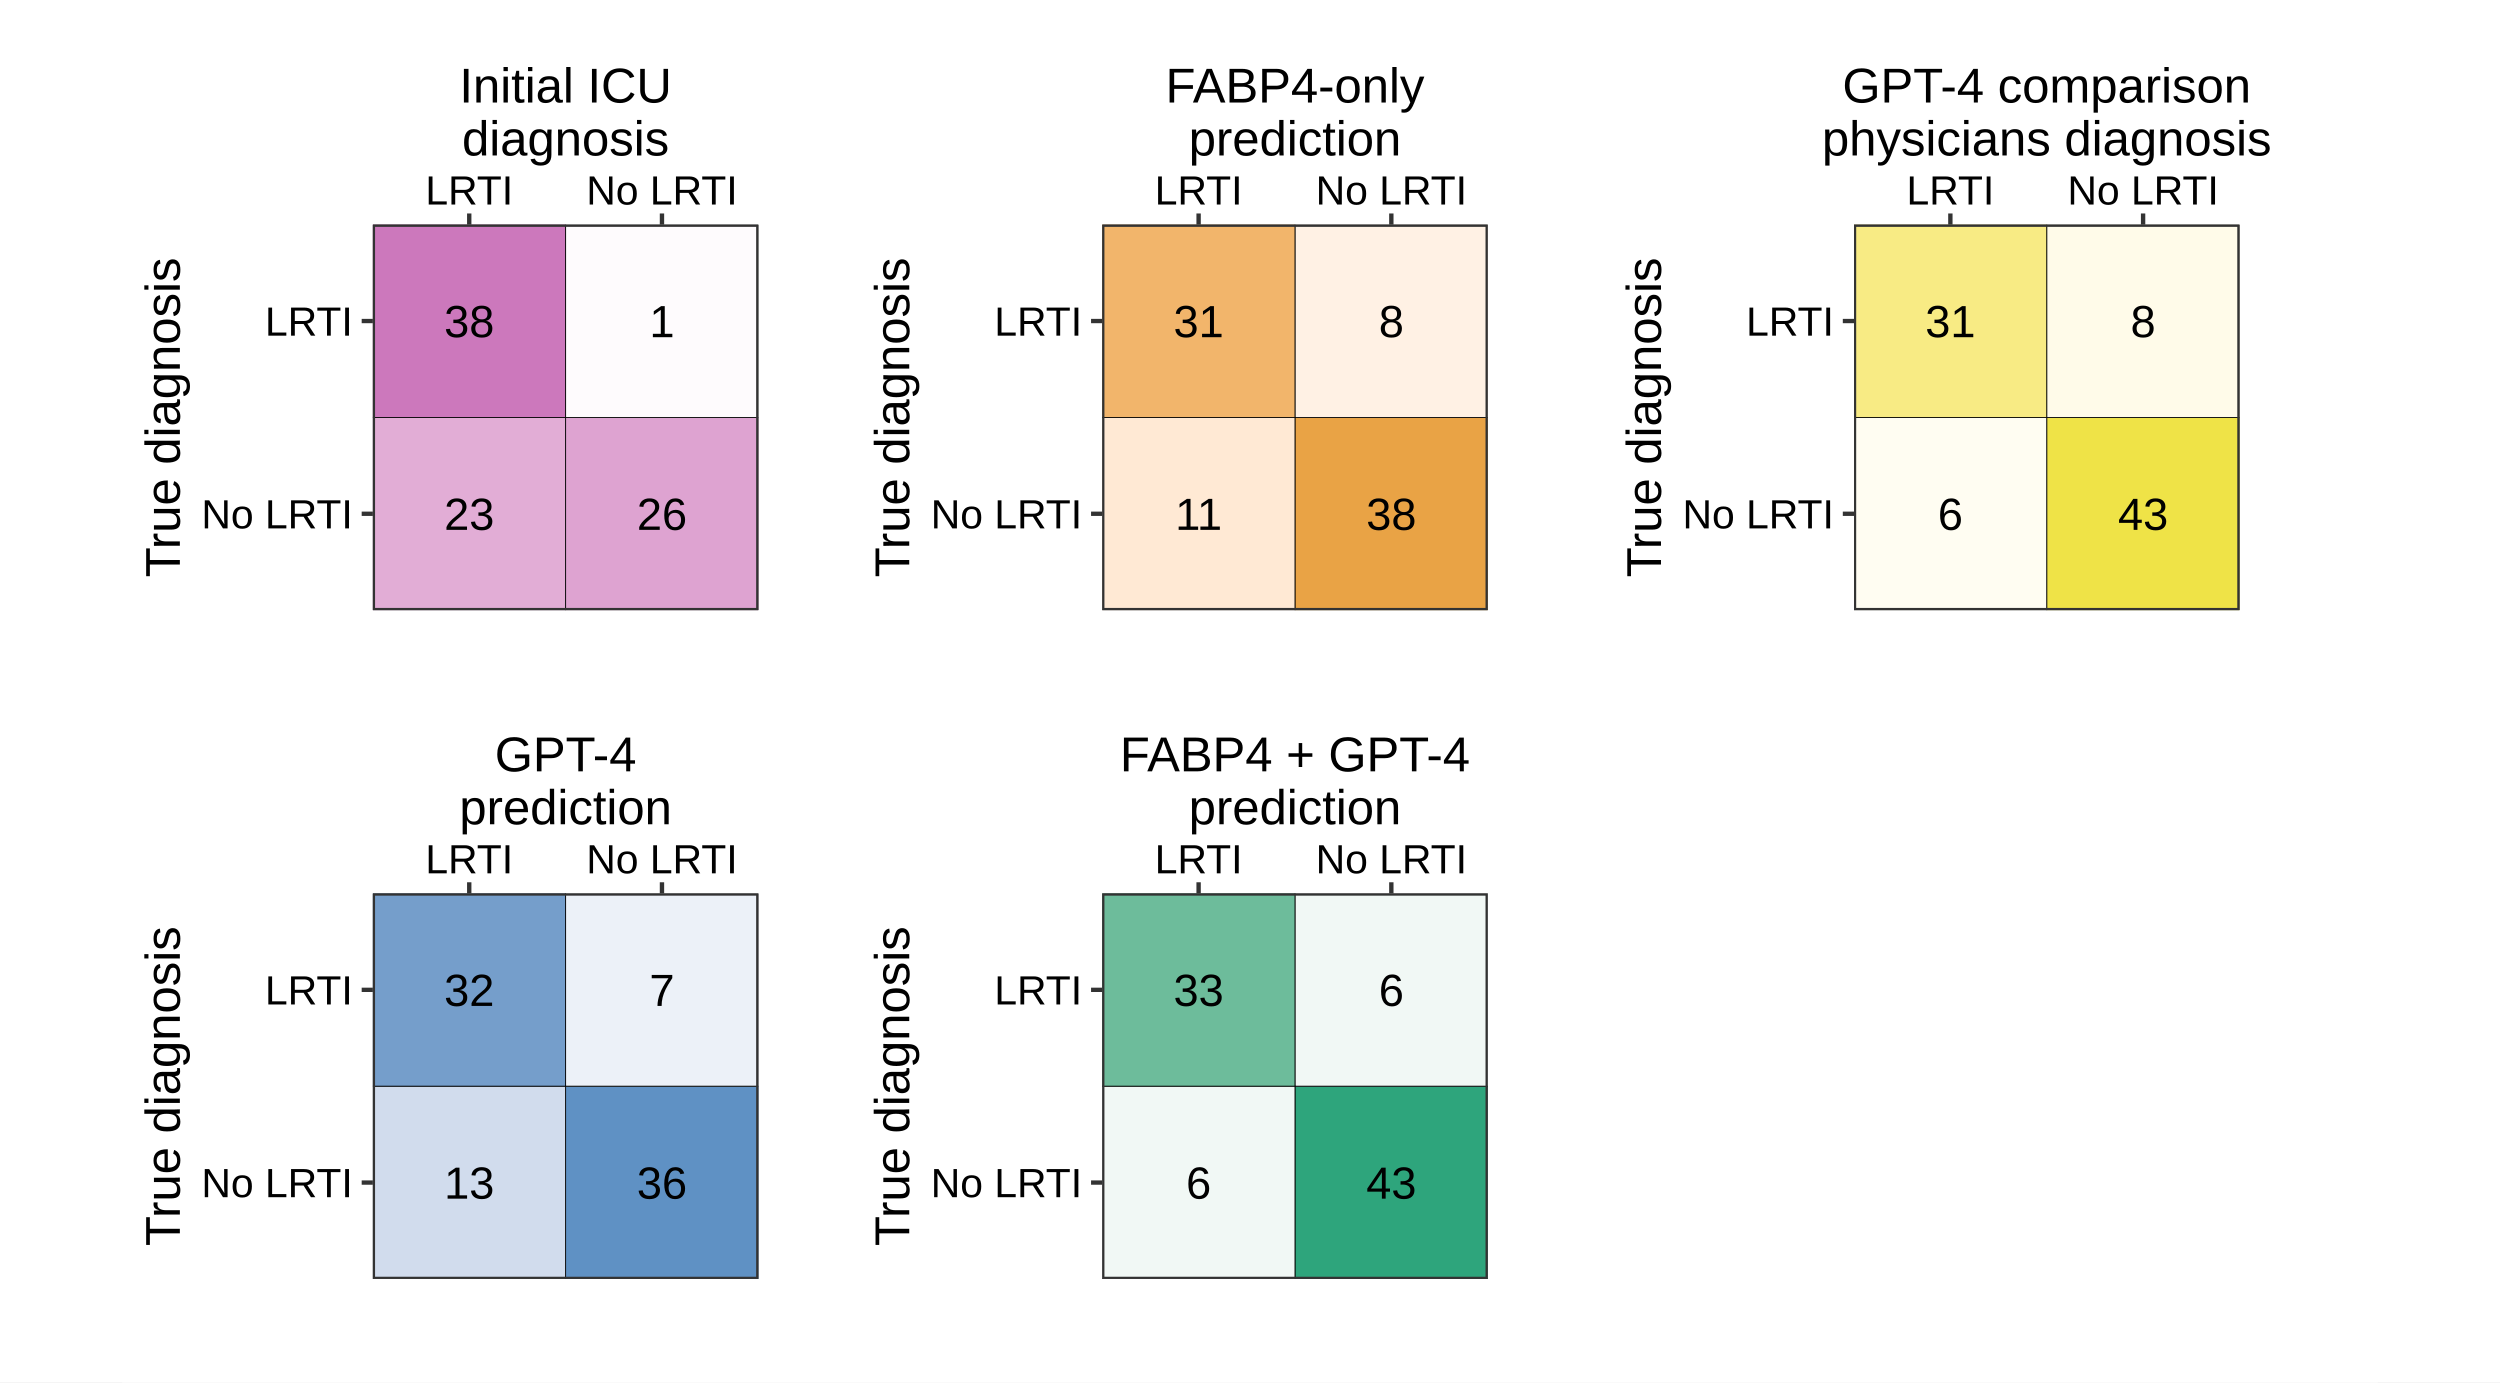
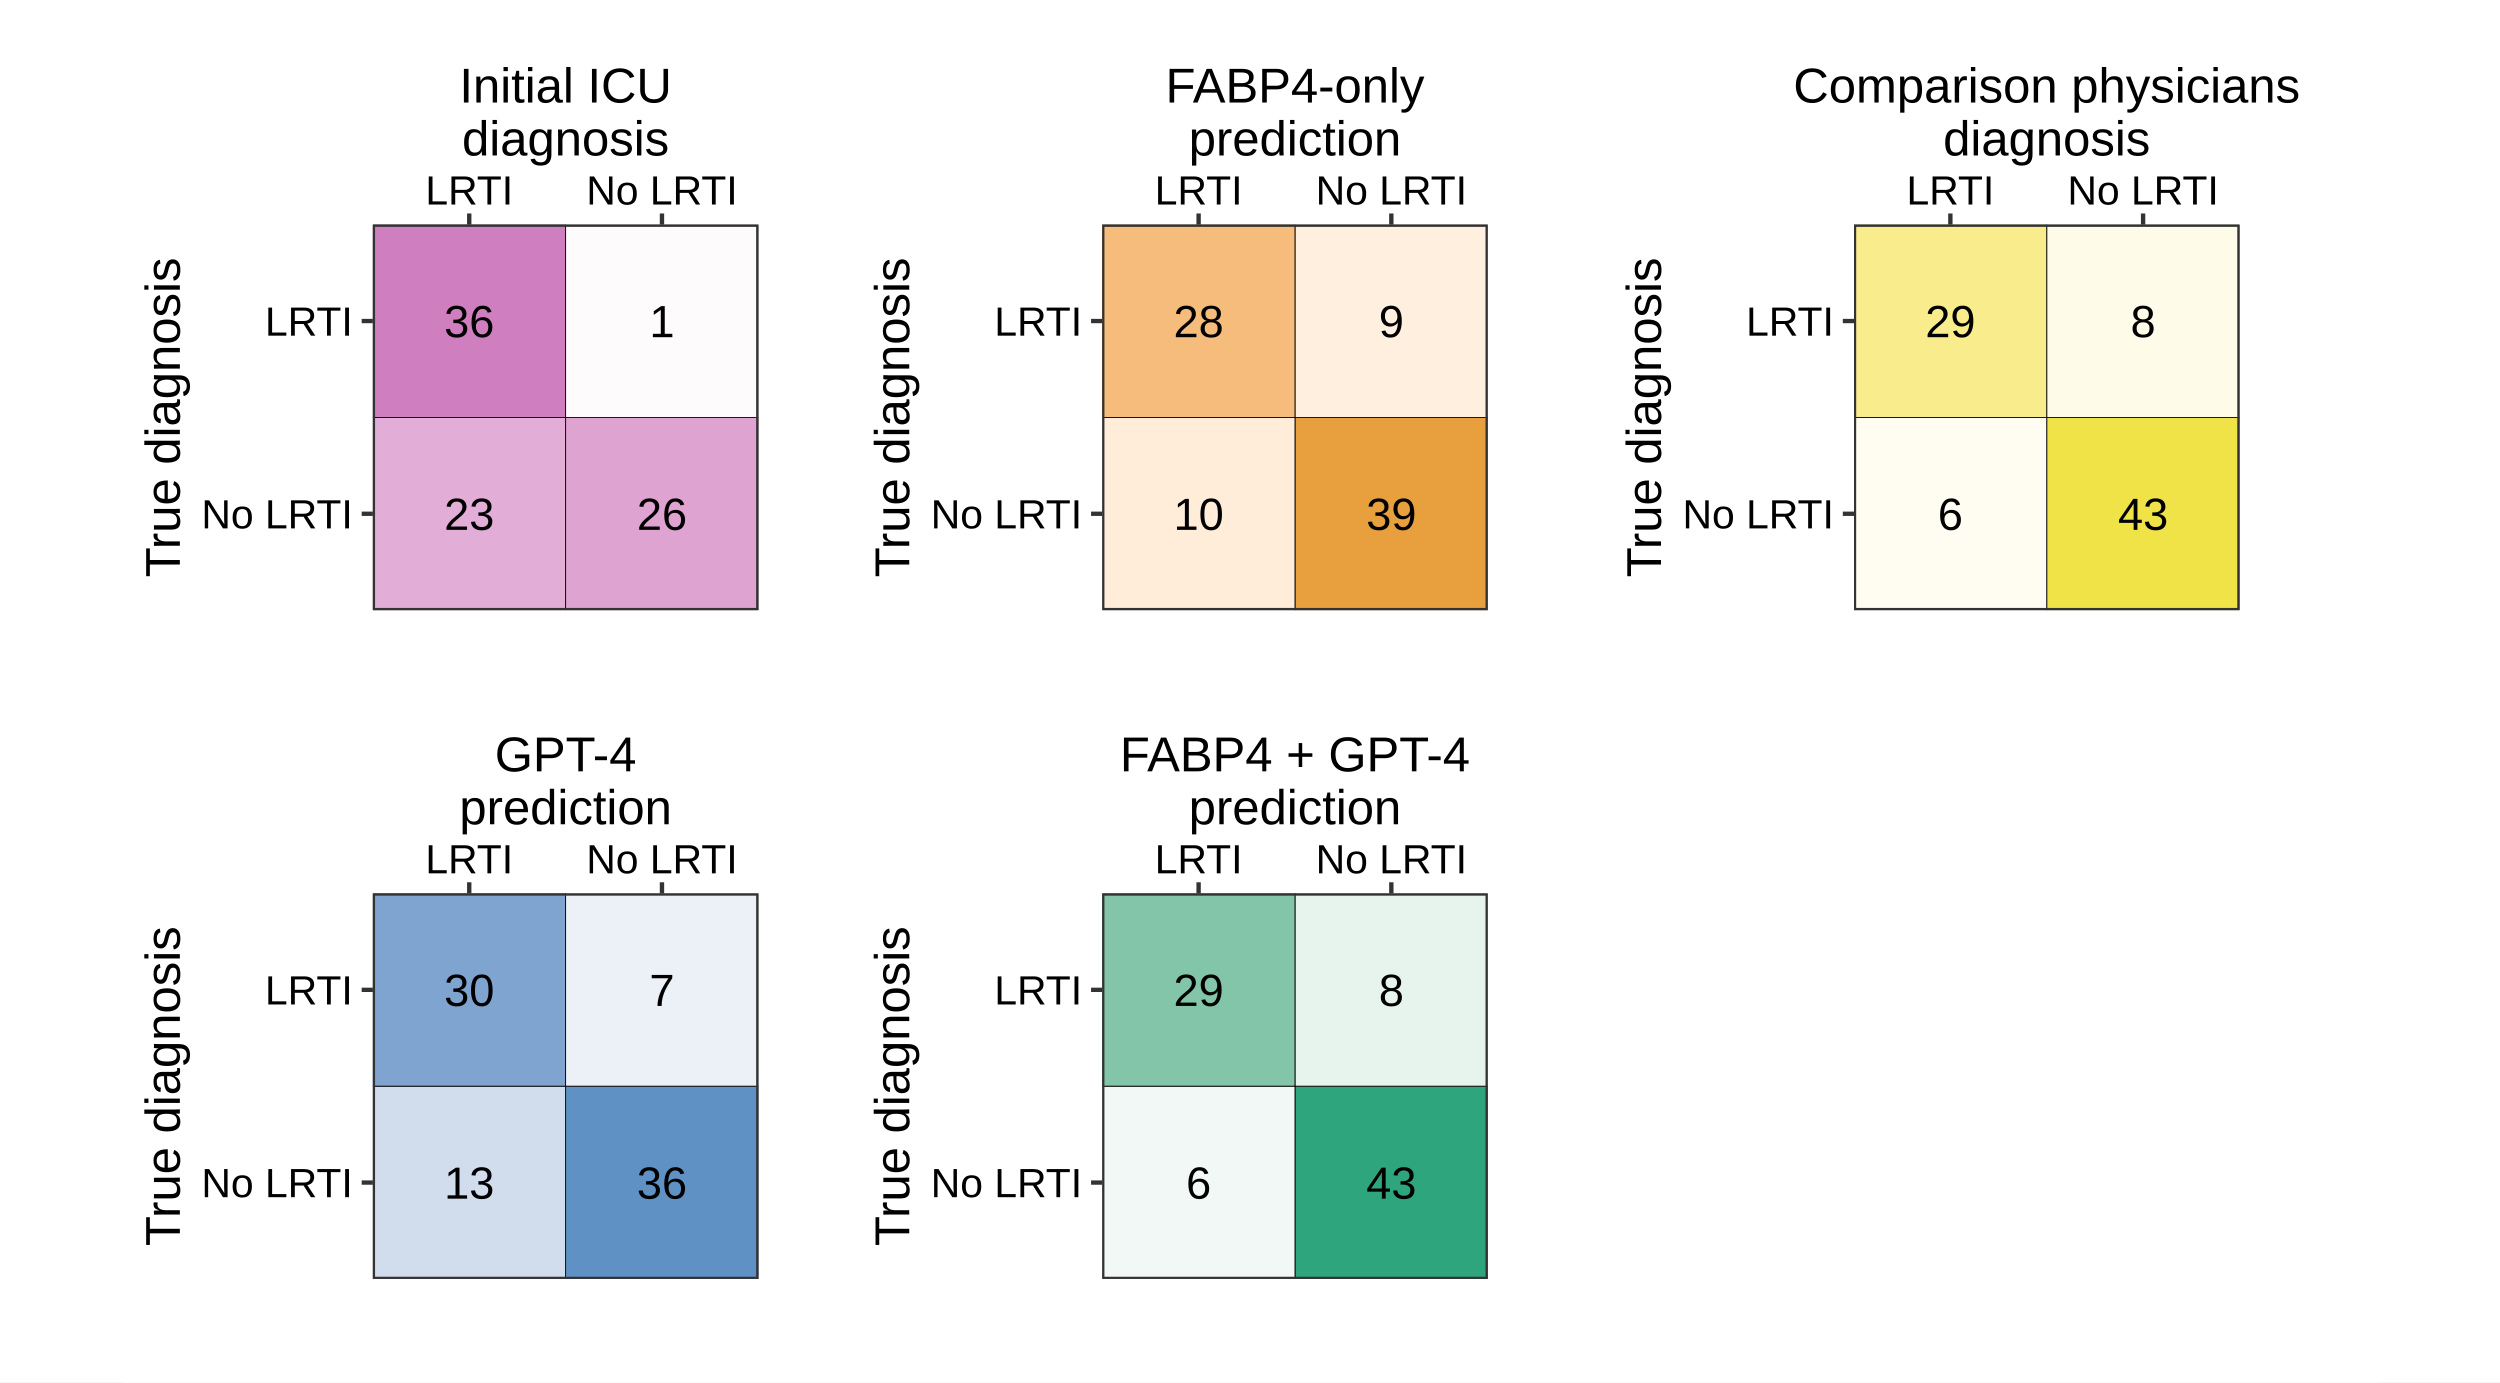
<svg xmlns="http://www.w3.org/2000/svg" class="svglite" width="612.00pt" height="338.40pt" viewBox="0 0 612.00 338.40">
  <defs>
    <style type="text/css">
    .svglite line, .svglite polyline, .svglite polygon, .svglite path, .svglite rect, .svglite circle {
      fill: none;
      stroke: #000000;
      stroke-linecap: round;
      stroke-linejoin: round;
      stroke-miterlimit: 10.00;
    }
    .svglite text {
      white-space: pre;
    }
  </style>
  </defs>
  <rect width="100%" height="100%" style="stroke: none; fill: #FFFFFF;" />
  <defs>
    <clipPath id="cpMC4wMHw2MTIuMDB8MC4wMHwzMzguNDA=">
      <rect x="0.00" y="0.00" width="612.00" height="338.40" />
    </clipPath>
  </defs>
  <g clip-path="url(#cpMC4wMHw2MTIuMDB8MC4wMHwzMzguNDA=)">
</g>
  <defs>
    <clipPath id="cpMjkuOTV8NTgyLjA1fDAuMDB8MzM4LjQw">
      <rect x="29.95" y="0" width="552.10" height="338.40" />
    </clipPath>
  </defs>
  <g clip-path="url(#cpMjkuOTV8NTgyLjA1fDAuMDB8MzM4LjQw)">
    <rect x="29.95" y="0" width="552.10" height="338.40" style="stroke-width: 1.07; stroke: #FFFFFF; fill: #FFFFFF;" />
  </g>
  <g clip-path="url(#cpMC4wMHw2MTIuMDB8MC4wMHwzMzguNDA=)">
</g>
  <defs>
    <clipPath id="cpOTEuMjh8NTQ4LjIyfDU1LjAwfDMxMy4wOA==">
      <rect x="91.28" y="55.00" width="456.94" height="258.08" />
    </clipPath>
  </defs>
  <g clip-path="url(#cpOTEuMjh8NTQ4LjIyfDU1LjAwfDMxMy4wOA==)">
</g>
  <g clip-path="url(#cpMC4wMHw2MTIuMDB8MC4wMHwzMzguNDA=)">
</g>
  <defs>
    <clipPath id="cpMzUuNDN8MjEzLjk4fDUuNDh8MTY5LjIw">
      <rect x="35.43" y="5.48" width="178.55" height="163.72" />
    </clipPath>
  </defs>
  <g clip-path="url(#cpMzUuNDN8MjEzLjk4fDUuNDh8MTY5LjIw)">
    <rect x="35.43" y="5.48" width="178.55" height="163.72" style="stroke-width: 1.07; stroke: #FFFFFF; fill: #FFFFFF;" />
  </g>
  <g clip-path="url(#cpMC4wMHw2MTIuMDB8MC4wMHwzMzguNDA=)">
</g>
  <defs>
    <clipPath id="cpOTEuMjh8MTg1LjY0fDU1LjAwfDE0OS4zNg==">
      <rect x="91.28" y="55.00" width="94.36" height="94.36" />
    </clipPath>
  </defs>
  <g clip-path="url(#cpOTEuMjh8MTg1LjY0fDU1LjAwfDE0OS4zNg==)">
    <rect x="91.28" y="55.00" width="94.36" height="94.36" style="stroke-width: 1.07; stroke: none; fill: #FFFFFF;" />
    <rect x="138.46" y="102.18" width="47.18" height="47.18" style="stroke-width: 0.21; stroke-linecap: butt; stroke-linejoin: miter; fill: #DEA3D1;" />
    <rect x="91.28" y="102.18" width="47.18" height="47.18" style="stroke-width: 0.21; stroke-linecap: butt; stroke-linejoin: miter; fill: #E2ADD6;" />
    <rect x="138.46" y="55.00" width="47.18" height="47.18" style="stroke-width: 0.21; stroke-linecap: butt; stroke-linejoin: miter; fill: #FEFBFD;" />
-     <rect x="91.28" y="55.00" width="47.18" height="47.18" style="stroke-width: 0.21; stroke-linecap: butt; stroke-linejoin: miter; fill: #CC78BC;" />
+     <rect x="91.28" y="55.00" width="47.18" height="47.18" style="stroke-width: 0.21; stroke-linecap: butt; stroke-linejoin: miter; fill: #CF7FBF;" />
    <text x="162.05" y="129.72" text-anchor="middle" style="font-size: 11.04px; font-family: &quot;Arial&quot;;" textLength="12.27px" lengthAdjust="spacingAndGlyphs">26</text>
    <text x="114.87" y="129.72" text-anchor="middle" style="font-size: 11.04px; font-family: &quot;Arial&quot;;" textLength="12.27px" lengthAdjust="spacingAndGlyphs">23</text>
    <text x="162.05" y="82.54" text-anchor="middle" style="font-size: 11.04px; font-family: &quot;Arial&quot;;" textLength="6.13px" lengthAdjust="spacingAndGlyphs">1</text>
-     <text x="114.87" y="82.54" text-anchor="middle" style="font-size: 11.04px; font-family: &quot;Arial&quot;;" textLength="12.27px" lengthAdjust="spacingAndGlyphs">38</text>
+     <text x="114.87" y="82.54" text-anchor="middle" style="font-size: 11.04px; font-family: &quot;Arial&quot;;" textLength="12.27px" lengthAdjust="spacingAndGlyphs">36</text>
    <rect x="91.28" y="55.00" width="94.36" height="94.36" style="stroke-width: 1.07; stroke: #333333;" />
  </g>
  <g clip-path="url(#cpMC4wMHw2MTIuMDB8MC4wMHwzMzguNDA=)">
    <text x="86.35" y="129.35" text-anchor="end" style="font-size: 10.00px; font-family: &quot;Arial&quot;;" textLength="37.06px" lengthAdjust="spacingAndGlyphs">No LRTI</text>
    <text x="86.35" y="82.17" text-anchor="end" style="font-size: 10.00px; font-family: &quot;Arial&quot;;" textLength="21.49px" lengthAdjust="spacingAndGlyphs">LRTI</text>
    <polyline points="88.54,125.77 91.28,125.77 " style="stroke-width: 1.07; stroke: #333333; stroke-linecap: butt;" />
    <polyline points="88.54,78.59 91.28,78.59 " style="stroke-width: 1.07; stroke: #333333; stroke-linecap: butt;" />
    <text transform="translate(44.03,102.18) rotate(-90)" text-anchor="middle" style="font-size: 12.00px; font-family: &quot;Arial&quot;;" textLength="78.27px" lengthAdjust="spacingAndGlyphs">True diagnosis</text>
    <polyline points="114.87,52.26 114.87,55.00 " style="stroke-width: 1.07; stroke: #333333; stroke-linecap: butt;" />
    <polyline points="162.05,52.26 162.05,55.00 " style="stroke-width: 1.07; stroke: #333333; stroke-linecap: butt;" />
    <text x="114.87" y="50.07" text-anchor="middle" style="font-size: 10.00px; font-family: &quot;Arial&quot;;" textLength="21.49px" lengthAdjust="spacingAndGlyphs">LRTI</text>
    <text x="162.05" y="50.07" text-anchor="middle" style="font-size: 10.00px; font-family: &quot;Arial&quot;;" textLength="37.06px" lengthAdjust="spacingAndGlyphs">No LRTI</text>
    <text x="138.46" y="25.10" text-anchor="middle" style="font-size: 12.00px; font-family: &quot;Arial&quot;;" textLength="52.01px" lengthAdjust="spacingAndGlyphs">Initial ICU</text>
    <text x="138.46" y="38.06" text-anchor="middle" style="font-size: 12.00px; font-family: &quot;Arial&quot;;" textLength="50.71px" lengthAdjust="spacingAndGlyphs">diagnosis</text>
  </g>
  <defs>
    <clipPath id="cpMzkyLjU0fDU3Ni41N3wxNjkuMjB8MzMyLjky">
      <rect x="392.54" y="169.20" width="184.03" height="163.72" />
    </clipPath>
  </defs>
  <g clip-path="url(#cpMzkyLjU0fDU3Ni41N3wxNjkuMjB8MzMyLjky)">
    <rect x="392.54" y="169.20" width="184.03" height="163.72" style="stroke-width: 1.07; stroke: #FFFFFF; fill: #FFFFFF;" />
  </g>
  <g clip-path="url(#cpMC4wMHw2MTIuMDB8MC4wMHwzMzguNDA=)">
</g>
  <defs>
    <clipPath id="cpMjEzLjk4fDM5Mi41NHw1LjQ4fDE2OS4yMA==">
      <rect x="213.98" y="5.48" width="178.55" height="163.72" />
    </clipPath>
  </defs>
  <g clip-path="url(#cpMjEzLjk4fDM5Mi41NHw1LjQ4fDE2OS4yMA==)">
    <rect x="213.98" y="5.48" width="178.55" height="163.72" style="stroke-width: 1.07; stroke: #FFFFFF; fill: #FFFFFF;" />
  </g>
  <g clip-path="url(#cpMC4wMHw2MTIuMDB8MC4wMHwzMzguNDA=)">
</g>
  <defs>
    <clipPath id="cpMjY5LjgzfDM2NC4xOXw1NS4wMHwxNDkuMzY=">
      <rect x="269.83" y="55.00" width="94.36" height="94.36" />
    </clipPath>
  </defs>
  <g clip-path="url(#cpMjY5LjgzfDM2NC4xOXw1NS4wMHwxNDkuMzY=)">
    <rect x="269.83" y="55.00" width="94.36" height="94.36" style="stroke-width: 1.07; stroke: none; fill: #FFFFFF;" />
-     <rect x="317.01" y="102.18" width="47.18" height="47.18" style="stroke-width: 0.21; stroke-linecap: butt; stroke-linejoin: miter; fill: #E9A345;" />
-     <rect x="317.01" y="55.00" width="47.18" height="47.18" style="stroke-width: 0.21; stroke-linecap: butt; stroke-linejoin: miter; fill: #FFF1E4;" />
-     <rect x="269.83" y="102.18" width="47.18" height="47.18" style="stroke-width: 0.21; stroke-linecap: butt; stroke-linejoin: miter; fill: #FFE9D4;" />
-     <rect x="269.83" y="55.00" width="47.18" height="47.18" style="stroke-width: 0.21; stroke-linecap: butt; stroke-linejoin: miter; fill: #F2B56B;" />
-     <text x="340.60" y="129.72" text-anchor="middle" style="font-size: 11.04px; font-family: &quot;Arial&quot;;" textLength="12.27px" lengthAdjust="spacingAndGlyphs">38</text>
-     <text x="340.60" y="82.54" text-anchor="middle" style="font-size: 11.04px; font-family: &quot;Arial&quot;;" textLength="6.13px" lengthAdjust="spacingAndGlyphs">8</text>
-     <text x="293.42" y="129.72" text-anchor="middle" style="font-size: 11.04px; font-family: &quot;Arial&quot;;" textLength="12.27px" lengthAdjust="spacingAndGlyphs">11</text>
-     <text x="293.42" y="82.54" text-anchor="middle" style="font-size: 11.04px; font-family: &quot;Arial&quot;;" textLength="12.27px" lengthAdjust="spacingAndGlyphs">31</text>
+     <rect x="317.01" y="102.18" width="47.18" height="47.18" style="stroke-width: 0.21; stroke-linecap: butt; stroke-linejoin: miter; fill: #E8A03F;" />
+     <rect x="317.01" y="55.00" width="47.18" height="47.18" style="stroke-width: 0.21; stroke-linecap: butt; stroke-linejoin: miter; fill: #FFEFDF;" />
+     <rect x="269.83" y="102.18" width="47.18" height="47.18" style="stroke-width: 0.21; stroke-linecap: butt; stroke-linejoin: miter; fill: #FFECD9;" />
+     <rect x="269.83" y="55.00" width="47.18" height="47.18" style="stroke-width: 0.21; stroke-linecap: butt; stroke-linejoin: miter; fill: #F5BC7B;" />
+     <text x="340.60" y="129.72" text-anchor="middle" style="font-size: 11.04px; font-family: &quot;Arial&quot;;" textLength="12.27px" lengthAdjust="spacingAndGlyphs">39</text>
+     <text x="340.60" y="82.54" text-anchor="middle" style="font-size: 11.04px; font-family: &quot;Arial&quot;;" textLength="6.13px" lengthAdjust="spacingAndGlyphs">9</text>
+     <text x="293.42" y="129.72" text-anchor="middle" style="font-size: 11.04px; font-family: &quot;Arial&quot;;" textLength="12.27px" lengthAdjust="spacingAndGlyphs">10</text>
+     <text x="293.42" y="82.54" text-anchor="middle" style="font-size: 11.04px; font-family: &quot;Arial&quot;;" textLength="12.27px" lengthAdjust="spacingAndGlyphs">28</text>
    <rect x="269.83" y="55.00" width="94.36" height="94.36" style="stroke-width: 1.07; stroke: #333333;" />
  </g>
  <g clip-path="url(#cpMC4wMHw2MTIuMDB8MC4wMHwzMzguNDA=)">
    <text x="264.90" y="129.35" text-anchor="end" style="font-size: 10.00px; font-family: &quot;Arial&quot;;" textLength="37.06px" lengthAdjust="spacingAndGlyphs">No LRTI</text>
    <text x="264.90" y="82.17" text-anchor="end" style="font-size: 10.00px; font-family: &quot;Arial&quot;;" textLength="21.49px" lengthAdjust="spacingAndGlyphs">LRTI</text>
    <polyline points="267.09,125.77 269.83,125.77 " style="stroke-width: 1.07; stroke: #333333; stroke-linecap: butt;" />
    <polyline points="267.09,78.59 269.83,78.59 " style="stroke-width: 1.07; stroke: #333333; stroke-linecap: butt;" />
    <text transform="translate(222.58,102.18) rotate(-90)" text-anchor="middle" style="font-size: 12.00px; font-family: &quot;Arial&quot;;" textLength="78.27px" lengthAdjust="spacingAndGlyphs">True diagnosis</text>
    <polyline points="293.42,52.26 293.42,55.00 " style="stroke-width: 1.07; stroke: #333333; stroke-linecap: butt;" />
    <polyline points="340.60,52.26 340.60,55.00 " style="stroke-width: 1.07; stroke: #333333; stroke-linecap: butt;" />
    <text x="293.42" y="50.07" text-anchor="middle" style="font-size: 10.00px; font-family: &quot;Arial&quot;;" textLength="21.49px" lengthAdjust="spacingAndGlyphs">LRTI</text>
    <text x="340.60" y="50.07" text-anchor="middle" style="font-size: 10.00px; font-family: &quot;Arial&quot;;" textLength="37.06px" lengthAdjust="spacingAndGlyphs">No LRTI</text>
    <text x="317.01" y="25.10" text-anchor="middle" style="font-size: 12.00px; font-family: &quot;Arial&quot;;" textLength="63.37px" lengthAdjust="spacingAndGlyphs">FABP4-only</text>
    <text x="317.01" y="38.06" text-anchor="middle" style="font-size: 12.00px; font-family: &quot;Arial&quot;;" textLength="52.03px" lengthAdjust="spacingAndGlyphs">prediction</text>
  </g>
  <defs>
    <clipPath id="cpMzkyLjU0fDU3Ni41N3w1LjQ4fDE2OS4yMA==">
      <rect x="392.54" y="5.48" width="184.03" height="163.72" />
    </clipPath>
  </defs>
  <g clip-path="url(#cpMzkyLjU0fDU3Ni41N3w1LjQ4fDE2OS4yMA==)">
    <rect x="392.54" y="5.48" width="184.03" height="163.72" style="stroke-width: 1.07; stroke: #FFFFFF; fill: #FFFFFF;" />
  </g>
  <g clip-path="url(#cpMC4wMHw2MTIuMDB8MC4wMHwzMzguNDA=)">
</g>
  <defs>
    <clipPath id="cpNDUzLjg2fDU0OC4yMnw1NS4wMHwxNDkuMzY=">
      <rect x="453.86" y="55.00" width="94.36" height="94.36" />
    </clipPath>
  </defs>
  <g clip-path="url(#cpNDUzLjg2fDU0OC4yMnw1NS4wMHwxNDkuMzY=)">
    <rect x="453.86" y="55.00" width="94.36" height="94.36" style="stroke-width: 1.07; stroke: none; fill: #FFFFFF;" />
    <rect x="501.04" y="102.18" width="47.18" height="47.18" style="stroke-width: 0.21; stroke-linecap: butt; stroke-linejoin: miter; fill: #EFE347;" />
    <rect x="501.04" y="55.00" width="47.18" height="47.18" style="stroke-width: 0.21; stroke-linecap: butt; stroke-linejoin: miter; fill: #FFFBE9;" />
    <rect x="453.86" y="102.18" width="47.18" height="47.18" style="stroke-width: 0.21; stroke-linecap: butt; stroke-linejoin: miter; fill: #FFFDF2;" />
-     <rect x="453.86" y="55.00" width="47.18" height="47.18" style="stroke-width: 0.21; stroke-linecap: butt; stroke-linejoin: miter; fill: #F8EB84;" />
+     <rect x="453.86" y="55.00" width="47.18" height="47.18" style="stroke-width: 0.21; stroke-linecap: butt; stroke-linejoin: miter; fill: #F9EC8D;" />
    <text x="524.63" y="129.72" text-anchor="middle" style="font-size: 11.04px; font-family: &quot;Arial&quot;;" textLength="12.27px" lengthAdjust="spacingAndGlyphs">43</text>
    <text x="524.63" y="82.54" text-anchor="middle" style="font-size: 11.04px; font-family: &quot;Arial&quot;;" textLength="6.13px" lengthAdjust="spacingAndGlyphs">8</text>
    <text x="477.45" y="129.72" text-anchor="middle" style="font-size: 11.04px; font-family: &quot;Arial&quot;;" textLength="6.13px" lengthAdjust="spacingAndGlyphs">6</text>
-     <text x="477.45" y="82.54" text-anchor="middle" style="font-size: 11.04px; font-family: &quot;Arial&quot;;" textLength="12.27px" lengthAdjust="spacingAndGlyphs">31</text>
+     <text x="477.45" y="82.54" text-anchor="middle" style="font-size: 11.04px; font-family: &quot;Arial&quot;;" textLength="12.27px" lengthAdjust="spacingAndGlyphs">29</text>
    <rect x="453.86" y="55.00" width="94.36" height="94.36" style="stroke-width: 1.07; stroke: #333333;" />
  </g>
  <g clip-path="url(#cpMC4wMHw2MTIuMDB8MC4wMHwzMzguNDA=)">
    <text x="448.93" y="129.35" text-anchor="end" style="font-size: 10.00px; font-family: &quot;Arial&quot;;" textLength="37.06px" lengthAdjust="spacingAndGlyphs">No LRTI</text>
    <text x="448.93" y="82.17" text-anchor="end" style="font-size: 10.00px; font-family: &quot;Arial&quot;;" textLength="21.49px" lengthAdjust="spacingAndGlyphs">LRTI</text>
    <polyline points="451.12,125.77 453.86,125.77 " style="stroke-width: 1.07; stroke: #333333; stroke-linecap: butt;" />
    <polyline points="451.12,78.59 453.86,78.59 " style="stroke-width: 1.07; stroke: #333333; stroke-linecap: butt;" />
    <text transform="translate(406.61,102.18) rotate(-90)" text-anchor="middle" style="font-size: 12.00px; font-family: &quot;Arial&quot;;" textLength="78.27px" lengthAdjust="spacingAndGlyphs">True diagnosis</text>
    <polyline points="477.45,52.26 477.45,55.00 " style="stroke-width: 1.07; stroke: #333333; stroke-linecap: butt;" />
    <polyline points="524.63,52.26 524.63,55.00 " style="stroke-width: 1.07; stroke: #333333; stroke-linecap: butt;" />
    <text x="477.45" y="50.07" text-anchor="middle" style="font-size: 10.00px; font-family: &quot;Arial&quot;;" textLength="21.49px" lengthAdjust="spacingAndGlyphs">LRTI</text>
    <text x="524.63" y="50.07" text-anchor="middle" style="font-size: 10.00px; font-family: &quot;Arial&quot;;" textLength="37.06px" lengthAdjust="spacingAndGlyphs">No LRTI</text>
-     <text x="501.04" y="25.10" text-anchor="middle" style="font-size: 12.00px; font-family: &quot;Arial&quot;;" textLength="100.06px" lengthAdjust="spacingAndGlyphs">GPT-4 comparison</text>
-     <text x="501.04" y="38.06" text-anchor="middle" style="font-size: 12.00px; font-family: &quot;Arial&quot;;" textLength="110.09px" lengthAdjust="spacingAndGlyphs">physicians diagnosis</text>
+     <text x="501.04" y="25.10" text-anchor="middle" style="font-size: 12.00px; font-family: &quot;Arial&quot;;" textLength="124.08px" lengthAdjust="spacingAndGlyphs">Comparison physicians</text>
+     <text x="501.04" y="38.06" text-anchor="middle" style="font-size: 12.00px; font-family: &quot;Arial&quot;;" textLength="50.71px" lengthAdjust="spacingAndGlyphs">diagnosis</text>
  </g>
  <defs>
    <clipPath id="cpMzUuNDN8MjEzLjk4fDE2OS4yMHwzMzIuOTI=">
      <rect x="35.43" y="169.20" width="178.55" height="163.72" />
    </clipPath>
  </defs>
  <g clip-path="url(#cpMzUuNDN8MjEzLjk4fDE2OS4yMHwzMzIuOTI=)">
    <rect x="35.43" y="169.20" width="178.55" height="163.72" style="stroke-width: 1.07; stroke: #FFFFFF; fill: #FFFFFF;" />
  </g>
  <g clip-path="url(#cpMC4wMHw2MTIuMDB8MC4wMHwzMzguNDA=)">
</g>
  <defs>
    <clipPath id="cpOTEuMjh8MTg1LjY0fDIxOC43MnwzMTMuMDg=">
      <rect x="91.28" y="218.72" width="94.36" height="94.36" />
    </clipPath>
  </defs>
  <g clip-path="url(#cpOTEuMjh8MTg1LjY0fDIxOC43MnwzMTMuMDg=)">
    <rect x="91.28" y="218.72" width="94.36" height="94.36" style="stroke-width: 1.07; stroke: none; fill: #FFFFFF;" />
    <rect x="138.46" y="265.90" width="47.18" height="47.18" style="stroke-width: 0.21; stroke-linecap: butt; stroke-linejoin: miter; fill: #5F91C4;" />
    <rect x="138.46" y="218.72" width="47.18" height="47.18" style="stroke-width: 0.21; stroke-linecap: butt; stroke-linejoin: miter; fill: #ECF1F8;" />
    <rect x="91.28" y="265.90" width="47.18" height="47.18" style="stroke-width: 0.21; stroke-linecap: butt; stroke-linejoin: miter; fill: #D1DCED;" />
-     <rect x="91.28" y="218.72" width="47.18" height="47.18" style="stroke-width: 0.21; stroke-linecap: butt; stroke-linejoin: miter; fill: #759ECB;" />
+     <rect x="91.28" y="218.72" width="47.18" height="47.18" style="stroke-width: 0.21; stroke-linecap: butt; stroke-linejoin: miter; fill: #7FA4CF;" />
    <text x="162.05" y="293.44" text-anchor="middle" style="font-size: 11.04px; font-family: &quot;Arial&quot;;" textLength="12.27px" lengthAdjust="spacingAndGlyphs">36</text>
    <text x="162.05" y="246.26" text-anchor="middle" style="font-size: 11.04px; font-family: &quot;Arial&quot;;" textLength="6.13px" lengthAdjust="spacingAndGlyphs">7</text>
    <text x="114.87" y="293.44" text-anchor="middle" style="font-size: 11.04px; font-family: &quot;Arial&quot;;" textLength="12.27px" lengthAdjust="spacingAndGlyphs">13</text>
-     <text x="114.87" y="246.26" text-anchor="middle" style="font-size: 11.04px; font-family: &quot;Arial&quot;;" textLength="12.27px" lengthAdjust="spacingAndGlyphs">32</text>
+     <text x="114.87" y="246.26" text-anchor="middle" style="font-size: 11.04px; font-family: &quot;Arial&quot;;" textLength="12.27px" lengthAdjust="spacingAndGlyphs">30</text>
    <rect x="91.28" y="218.72" width="94.36" height="94.36" style="stroke-width: 1.07; stroke: #333333;" />
  </g>
  <g clip-path="url(#cpMC4wMHw2MTIuMDB8MC4wMHwzMzguNDA=)">
    <text x="86.35" y="293.07" text-anchor="end" style="font-size: 10.00px; font-family: &quot;Arial&quot;;" textLength="37.06px" lengthAdjust="spacingAndGlyphs">No LRTI</text>
    <text x="86.35" y="245.89" text-anchor="end" style="font-size: 10.00px; font-family: &quot;Arial&quot;;" textLength="21.49px" lengthAdjust="spacingAndGlyphs">LRTI</text>
    <polyline points="88.54,289.49 91.28,289.49 " style="stroke-width: 1.07; stroke: #333333; stroke-linecap: butt;" />
    <polyline points="88.54,242.31 91.28,242.31 " style="stroke-width: 1.07; stroke: #333333; stroke-linecap: butt;" />
    <text transform="translate(44.03,265.90) rotate(-90)" text-anchor="middle" style="font-size: 12.00px; font-family: &quot;Arial&quot;;" textLength="78.27px" lengthAdjust="spacingAndGlyphs">True diagnosis</text>
    <polyline points="114.87,215.98 114.87,218.72 " style="stroke-width: 1.07; stroke: #333333; stroke-linecap: butt;" />
    <polyline points="162.05,215.98 162.05,218.72 " style="stroke-width: 1.07; stroke: #333333; stroke-linecap: butt;" />
    <text x="114.87" y="213.79" text-anchor="middle" style="font-size: 10.00px; font-family: &quot;Arial&quot;;" textLength="21.49px" lengthAdjust="spacingAndGlyphs">LRTI</text>
    <text x="162.05" y="213.79" text-anchor="middle" style="font-size: 10.00px; font-family: &quot;Arial&quot;;" textLength="37.06px" lengthAdjust="spacingAndGlyphs">No LRTI</text>
    <text x="138.46" y="188.82" text-anchor="middle" style="font-size: 12.00px; font-family: &quot;Arial&quot;;" textLength="34.68px" lengthAdjust="spacingAndGlyphs">GPT-4</text>
    <text x="138.46" y="201.78" text-anchor="middle" style="font-size: 12.00px; font-family: &quot;Arial&quot;;" textLength="52.03px" lengthAdjust="spacingAndGlyphs">prediction</text>
  </g>
  <defs>
    <clipPath id="cpMjEzLjk4fDM5Mi41NHwxNjkuMjB8MzMyLjky">
      <rect x="213.98" y="169.20" width="178.55" height="163.72" />
    </clipPath>
  </defs>
  <g clip-path="url(#cpMjEzLjk4fDM5Mi41NHwxNjkuMjB8MzMyLjky)">
    <rect x="213.98" y="169.20" width="178.55" height="163.72" style="stroke-width: 1.07; stroke: #FFFFFF; fill: #FFFFFF;" />
  </g>
  <g clip-path="url(#cpMC4wMHw2MTIuMDB8MC4wMHwzMzguNDA=)">
</g>
  <defs>
    <clipPath id="cpMjY5LjgzfDM2NC4xOXwyMTguNzJ8MzEzLjA4">
      <rect x="269.83" y="218.72" width="94.36" height="94.36" />
    </clipPath>
  </defs>
  <g clip-path="url(#cpMjY5LjgzfDM2NC4xOXwyMTguNzJ8MzEzLjA4)">
    <rect x="269.83" y="218.72" width="94.36" height="94.36" style="stroke-width: 1.07; stroke: none; fill: #FFFFFF;" />
    <rect x="317.01" y="265.90" width="47.18" height="47.18" style="stroke-width: 0.21; stroke-linecap: butt; stroke-linejoin: miter; fill: #2EA57C;" />
-     <rect x="317.01" y="218.72" width="47.18" height="47.18" style="stroke-width: 0.21; stroke-linecap: butt; stroke-linejoin: miter; fill: #F1F8F5;" />
+     <rect x="317.01" y="218.72" width="47.18" height="47.18" style="stroke-width: 0.21; stroke-linecap: butt; stroke-linejoin: miter; fill: #E7F4EE;" />
    <rect x="269.83" y="265.90" width="47.18" height="47.18" style="stroke-width: 0.21; stroke-linecap: butt; stroke-linejoin: miter; fill: #F1F8F5;" />
-     <rect x="269.83" y="218.72" width="47.18" height="47.18" style="stroke-width: 0.21; stroke-linecap: butt; stroke-linejoin: miter; fill: #6DBC9B;" />
+     <rect x="269.83" y="218.72" width="47.18" height="47.18" style="stroke-width: 0.21; stroke-linecap: butt; stroke-linejoin: miter; fill: #82C5A8;" />
    <text x="340.60" y="293.44" text-anchor="middle" style="font-size: 11.04px; font-family: &quot;Arial&quot;;" textLength="12.27px" lengthAdjust="spacingAndGlyphs">43</text>
-     <text x="340.60" y="246.26" text-anchor="middle" style="font-size: 11.04px; font-family: &quot;Arial&quot;;" textLength="6.13px" lengthAdjust="spacingAndGlyphs">6</text>
+     <text x="340.60" y="246.26" text-anchor="middle" style="font-size: 11.04px; font-family: &quot;Arial&quot;;" textLength="6.13px" lengthAdjust="spacingAndGlyphs">8</text>
    <text x="293.42" y="293.44" text-anchor="middle" style="font-size: 11.04px; font-family: &quot;Arial&quot;;" textLength="6.13px" lengthAdjust="spacingAndGlyphs">6</text>
-     <text x="293.42" y="246.26" text-anchor="middle" style="font-size: 11.04px; font-family: &quot;Arial&quot;;" textLength="12.27px" lengthAdjust="spacingAndGlyphs">33</text>
+     <text x="293.42" y="246.26" text-anchor="middle" style="font-size: 11.04px; font-family: &quot;Arial&quot;;" textLength="12.27px" lengthAdjust="spacingAndGlyphs">29</text>
    <rect x="269.83" y="218.72" width="94.36" height="94.36" style="stroke-width: 1.07; stroke: #333333;" />
  </g>
  <g clip-path="url(#cpMC4wMHw2MTIuMDB8MC4wMHwzMzguNDA=)">
    <text x="264.90" y="293.07" text-anchor="end" style="font-size: 10.00px; font-family: &quot;Arial&quot;;" textLength="37.06px" lengthAdjust="spacingAndGlyphs">No LRTI</text>
    <text x="264.90" y="245.89" text-anchor="end" style="font-size: 10.00px; font-family: &quot;Arial&quot;;" textLength="21.49px" lengthAdjust="spacingAndGlyphs">LRTI</text>
    <polyline points="267.09,289.49 269.83,289.49 " style="stroke-width: 1.07; stroke: #333333; stroke-linecap: butt;" />
    <polyline points="267.09,242.31 269.83,242.31 " style="stroke-width: 1.07; stroke: #333333; stroke-linecap: butt;" />
    <text transform="translate(222.58,265.90) rotate(-90)" text-anchor="middle" style="font-size: 12.00px; font-family: &quot;Arial&quot;;" textLength="78.27px" lengthAdjust="spacingAndGlyphs">True diagnosis</text>
    <polyline points="293.42,215.98 293.42,218.72 " style="stroke-width: 1.07; stroke: #333333; stroke-linecap: butt;" />
    <polyline points="340.60,215.98 340.60,218.72 " style="stroke-width: 1.07; stroke: #333333; stroke-linecap: butt;" />
    <text x="293.42" y="213.79" text-anchor="middle" style="font-size: 10.00px; font-family: &quot;Arial&quot;;" textLength="21.49px" lengthAdjust="spacingAndGlyphs">LRTI</text>
    <text x="340.60" y="213.79" text-anchor="middle" style="font-size: 10.00px; font-family: &quot;Arial&quot;;" textLength="37.06px" lengthAdjust="spacingAndGlyphs">No LRTI</text>
    <text x="317.01" y="188.82" text-anchor="middle" style="font-size: 12.00px; font-family: &quot;Arial&quot;;" textLength="85.72px" lengthAdjust="spacingAndGlyphs">FABP4 + GPT-4</text>
    <text x="317.01" y="201.78" text-anchor="middle" style="font-size: 12.00px; font-family: &quot;Arial&quot;;" textLength="52.03px" lengthAdjust="spacingAndGlyphs">prediction</text>
  </g>
  <defs>
    <clipPath id="cpNDUzLjg2fDU0OC4yMnwyMTguNzJ8MzEzLjA4">
      <rect x="453.86" y="218.72" width="94.36" height="94.36" />
    </clipPath>
  </defs>
  <g clip-path="url(#cpNDUzLjg2fDU0OC4yMnwyMTguNzJ8MzEzLjA4)">
</g>
  <g clip-path="url(#cpMC4wMHw2MTIuMDB8MC4wMHwzMzguNDA=)">
</g>
</svg>
